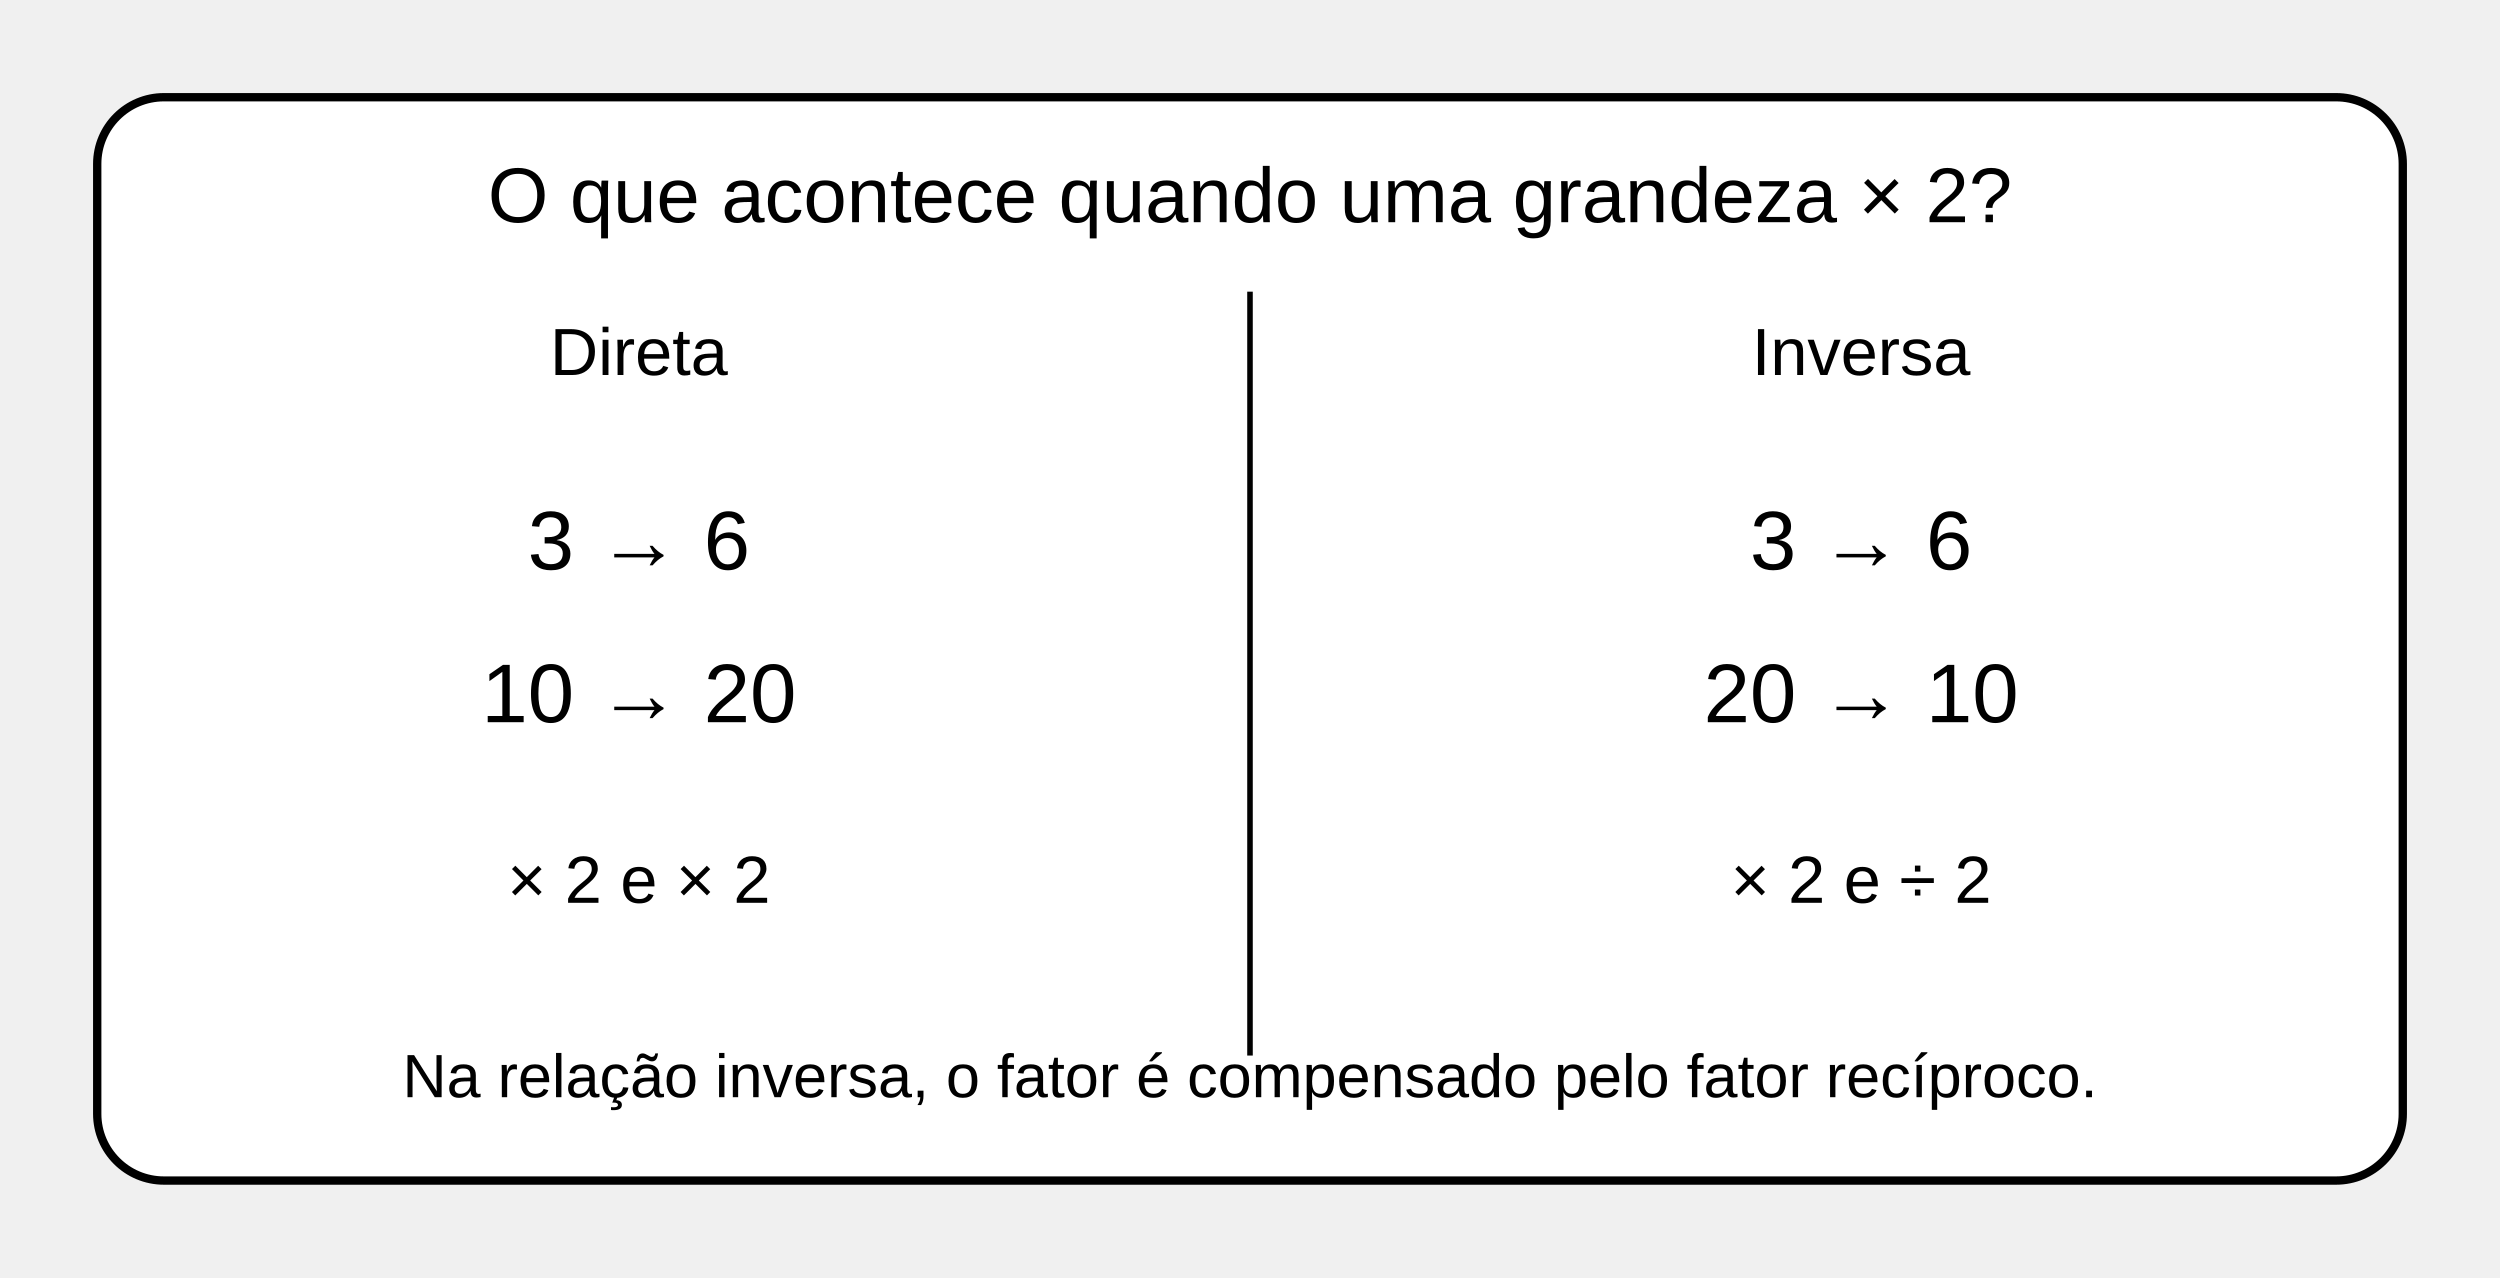
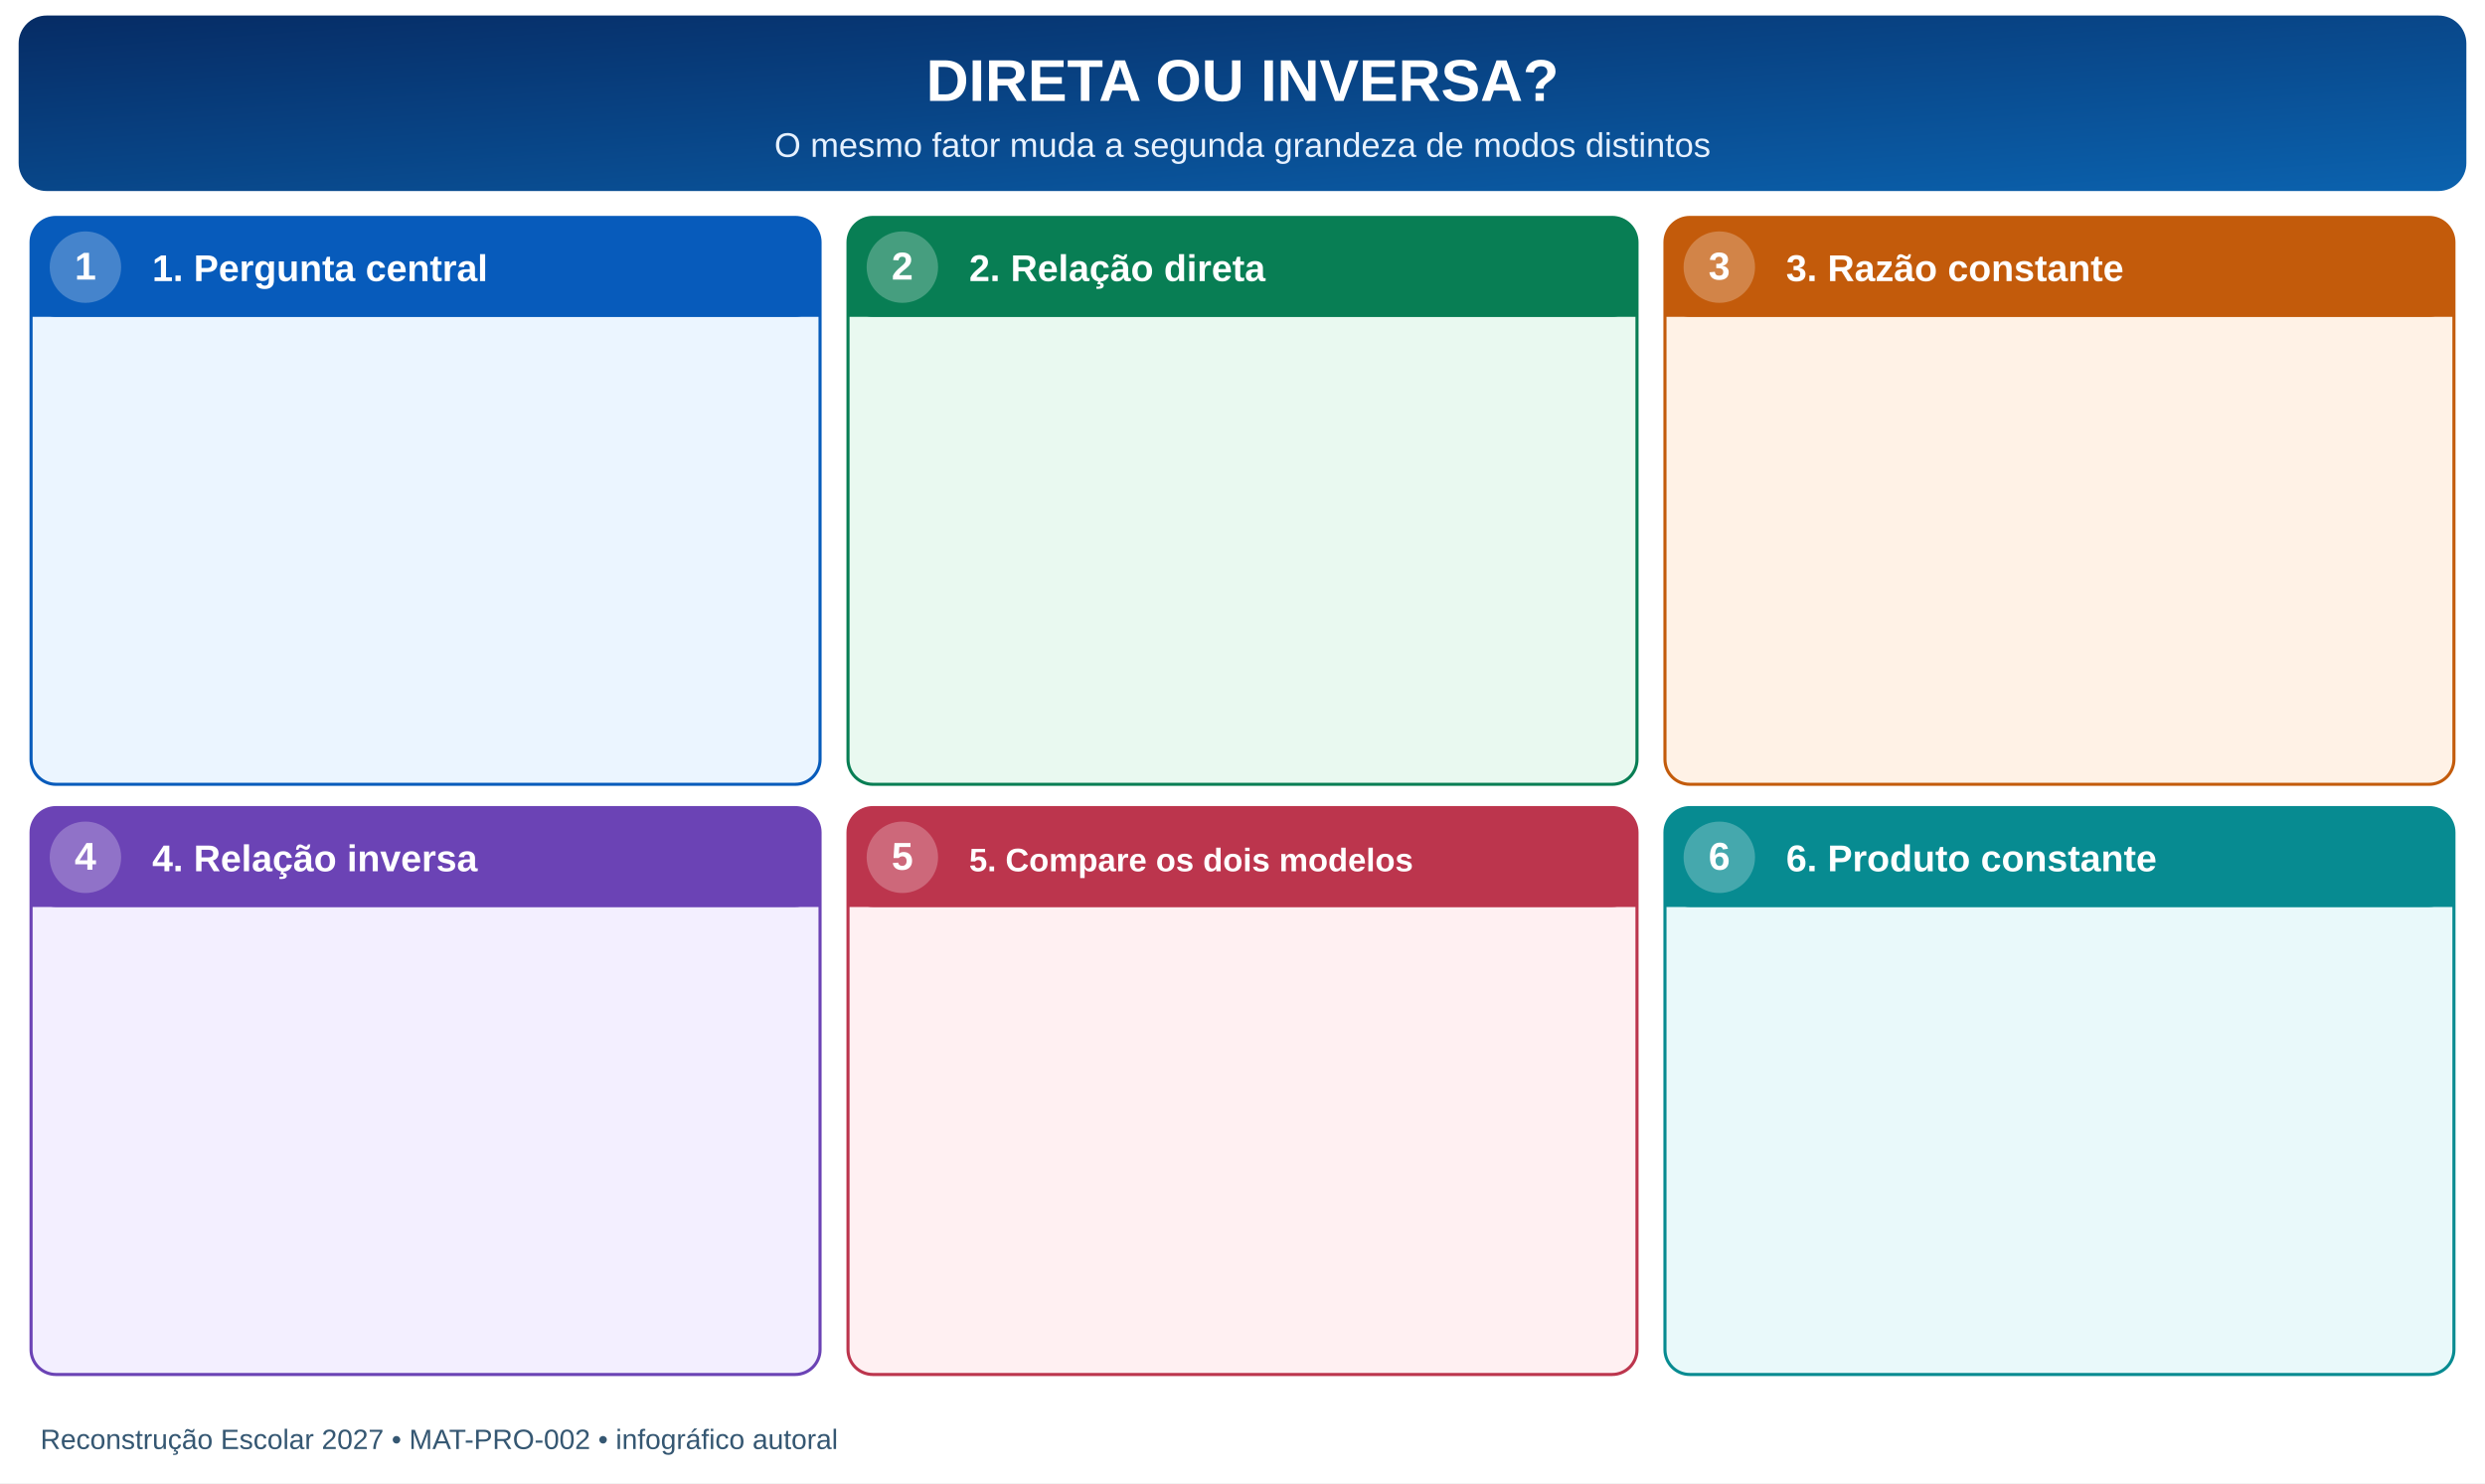
- <svg xmlns="http://www.w3.org/2000/svg" width="900" height="460" viewBox="0 0 900 460" role="img" aria-labelledby="t d">
-   <rect x="35" y="35" width="830" height="390" rx="24" fill="white" stroke="currentColor" stroke-width="3" />
-   <text x="450" y="80" text-anchor="middle" font-size="28" font-family="Arial">O que acontece quando uma grandeza × 2?</text>
-   <line x1="450" y1="105" x2="450" y2="380" stroke="currentColor" stroke-width="2" />
-   <text x="230" y="135" text-anchor="middle" font-size="24" font-family="Arial">Direta</text>
-   <text x="670" y="135" text-anchor="middle" font-size="24" font-family="Arial">Inversa</text>
-   <text x="230" y="205" text-anchor="middle" font-size="30" font-family="Arial">3 → 6</text>
-   <text x="230" y="260" text-anchor="middle" font-size="30" font-family="Arial">10 → 20</text>
-   <text x="230" y="325" text-anchor="middle" font-size="24" font-family="Arial">× 2 e × 2</text>
-   <text x="670" y="205" text-anchor="middle" font-size="30" font-family="Arial">3 → 6</text>
-   <text x="670" y="260" text-anchor="middle" font-size="30" font-family="Arial">20 → 10</text>
-   <text x="670" y="325" text-anchor="middle" font-size="24" font-family="Arial">× 2 e ÷ 2</text>
-   <text x="450" y="395" text-anchor="middle" font-size="22" font-family="Arial">Na relação inversa, o fator é compensado pelo fator recíproco.</text>
+ <svg xmlns="http://www.w3.org/2000/svg" viewBox="0 0 1600 955" role="img" aria-labelledby="title desc">
+   <defs>
+     <linearGradient id="hd" x1="0" y1="0" x2="1" y2="1">
+       <stop offset="0" stop-color="#062c65" />
+       <stop offset="1" stop-color="#0b62ae" />
+     </linearGradient>
+   </defs>
+   <rect width="1600" height="955" fill="#fff" />
+   <rect x="12" y="10" width="1576" height="113" rx="18" fill="url(#hd)" />
+   <text x="800" y="65" text-anchor="middle" font-family="Arial,DejaVu Sans,sans-serif" font-size="38" font-weight="700" fill="#fff">DIRETA OU INVERSA?</text>
+   <text x="800" y="101" text-anchor="middle" font-family="Arial,DejaVu Sans,sans-serif" font-size="22" font-weight="400" fill="#e6f1ff">O mesmo fator muda a segunda grandeza de modos distintos</text>
+   <rect x="20" y="140" width="508" height="365" rx="16" fill="#ebf5ff" stroke="#075bbb" stroke-width="2" />
+   <rect x="20" y="140" width="508" height="64" rx="16" fill="#075bbb" />
+   <rect x="20" y="186" width="508" height="18" fill="#075bbb" />
+   <circle cx="55" cy="172" r="23" fill="#fff" opacity=".25" />
+   <text x="55" y="180" text-anchor="middle" font-family="Arial,DejaVu Sans,sans-serif" font-size="25" font-weight="700" fill="#fff">1</text>
+   <text x="98" y="181" text-anchor="start" font-family="Arial,DejaVu Sans,sans-serif" font-size="24" font-weight="700" fill="#fff">1. Pergunta central</text>
+   <rect x="546" y="140" width="508" height="365" rx="16" fill="#e9f9f0" stroke="#087e54" stroke-width="2" />
+   <rect x="546" y="140" width="508" height="64" rx="16" fill="#087e54" />
+   <rect x="546" y="186" width="508" height="18" fill="#087e54" />
+   <circle cx="581" cy="172" r="23" fill="#fff" opacity=".25" />
+   <text x="581" y="180" text-anchor="middle" font-family="Arial,DejaVu Sans,sans-serif" font-size="25" font-weight="700" fill="#fff">2</text>
+   <text x="624" y="181" text-anchor="start" font-family="Arial,DejaVu Sans,sans-serif" font-size="24" font-weight="700" fill="#fff">2. Relação direta</text>
+   <rect x="1072" y="140" width="508" height="365" rx="16" fill="#fff2e6" stroke="#c35b0b" stroke-width="2" />
+   <rect x="1072" y="140" width="508" height="64" rx="16" fill="#c35b0b" />
+   <rect x="1072" y="186" width="508" height="18" fill="#c35b0b" />
+   <circle cx="1107" cy="172" r="23" fill="#fff" opacity=".25" />
+   <text x="1107" y="180" text-anchor="middle" font-family="Arial,DejaVu Sans,sans-serif" font-size="25" font-weight="700" fill="#fff">3</text>
+   <text x="1150" y="181" text-anchor="start" font-family="Arial,DejaVu Sans,sans-serif" font-size="24" font-weight="700" fill="#fff">3. Razão constante</text>
+   <rect x="20" y="520" width="508" height="365" rx="16" fill="#f3efff" stroke="#6b43b5" stroke-width="2" />
+   <rect x="20" y="520" width="508" height="64" rx="16" fill="#6b43b5" />
+   <rect x="20" y="566" width="508" height="18" fill="#6b43b5" />
+   <circle cx="55" cy="552" r="23" fill="#fff" opacity=".25" />
+   <text x="55" y="560" text-anchor="middle" font-family="Arial,DejaVu Sans,sans-serif" font-size="25" font-weight="700" fill="#fff">4</text>
+   <text x="98" y="561" text-anchor="start" font-family="Arial,DejaVu Sans,sans-serif" font-size="24" font-weight="700" fill="#fff">4. Relação inversa</text>
+   <rect x="546" y="520" width="508" height="365" rx="16" fill="#fff0f2" stroke="#bc354d" stroke-width="2" />
+   <rect x="546" y="520" width="508" height="64" rx="16" fill="#bc354d" />
+   <rect x="546" y="566" width="508" height="18" fill="#bc354d" />
+   <circle cx="581" cy="552" r="23" fill="#fff" opacity=".25" />
+   <text x="581" y="560" text-anchor="middle" font-family="Arial,DejaVu Sans,sans-serif" font-size="25" font-weight="700" fill="#fff">5</text>
+   <text x="624" y="561" text-anchor="start" font-family="Arial,DejaVu Sans,sans-serif" font-size="21" font-weight="700" fill="#fff">5. Compare os dois modelos</text>
+   <rect x="1072" y="520" width="508" height="365" rx="16" fill="#e9f9fa" stroke="#078b91" stroke-width="2" />
+   <rect x="1072" y="520" width="508" height="64" rx="16" fill="#078b91" />
+   <rect x="1072" y="566" width="508" height="18" fill="#078b91" />
+   <circle cx="1107" cy="552" r="23" fill="#fff" opacity=".25" />
+   <text x="1107" y="560" text-anchor="middle" font-family="Arial,DejaVu Sans,sans-serif" font-size="25" font-weight="700" fill="#fff">6</text>
+   <text x="1150" y="561" text-anchor="start" font-family="Arial,DejaVu Sans,sans-serif" font-size="24" font-weight="700" fill="#fff">6. Produto constante</text>
+   <text x="26" y="933" text-anchor="start" font-family="Arial,DejaVu Sans,sans-serif" font-size="18" font-weight="400" fill="#355772">Reconstrução Escolar 2027 • MAT-PRO-002 • infográfico autoral</text>
</svg>
